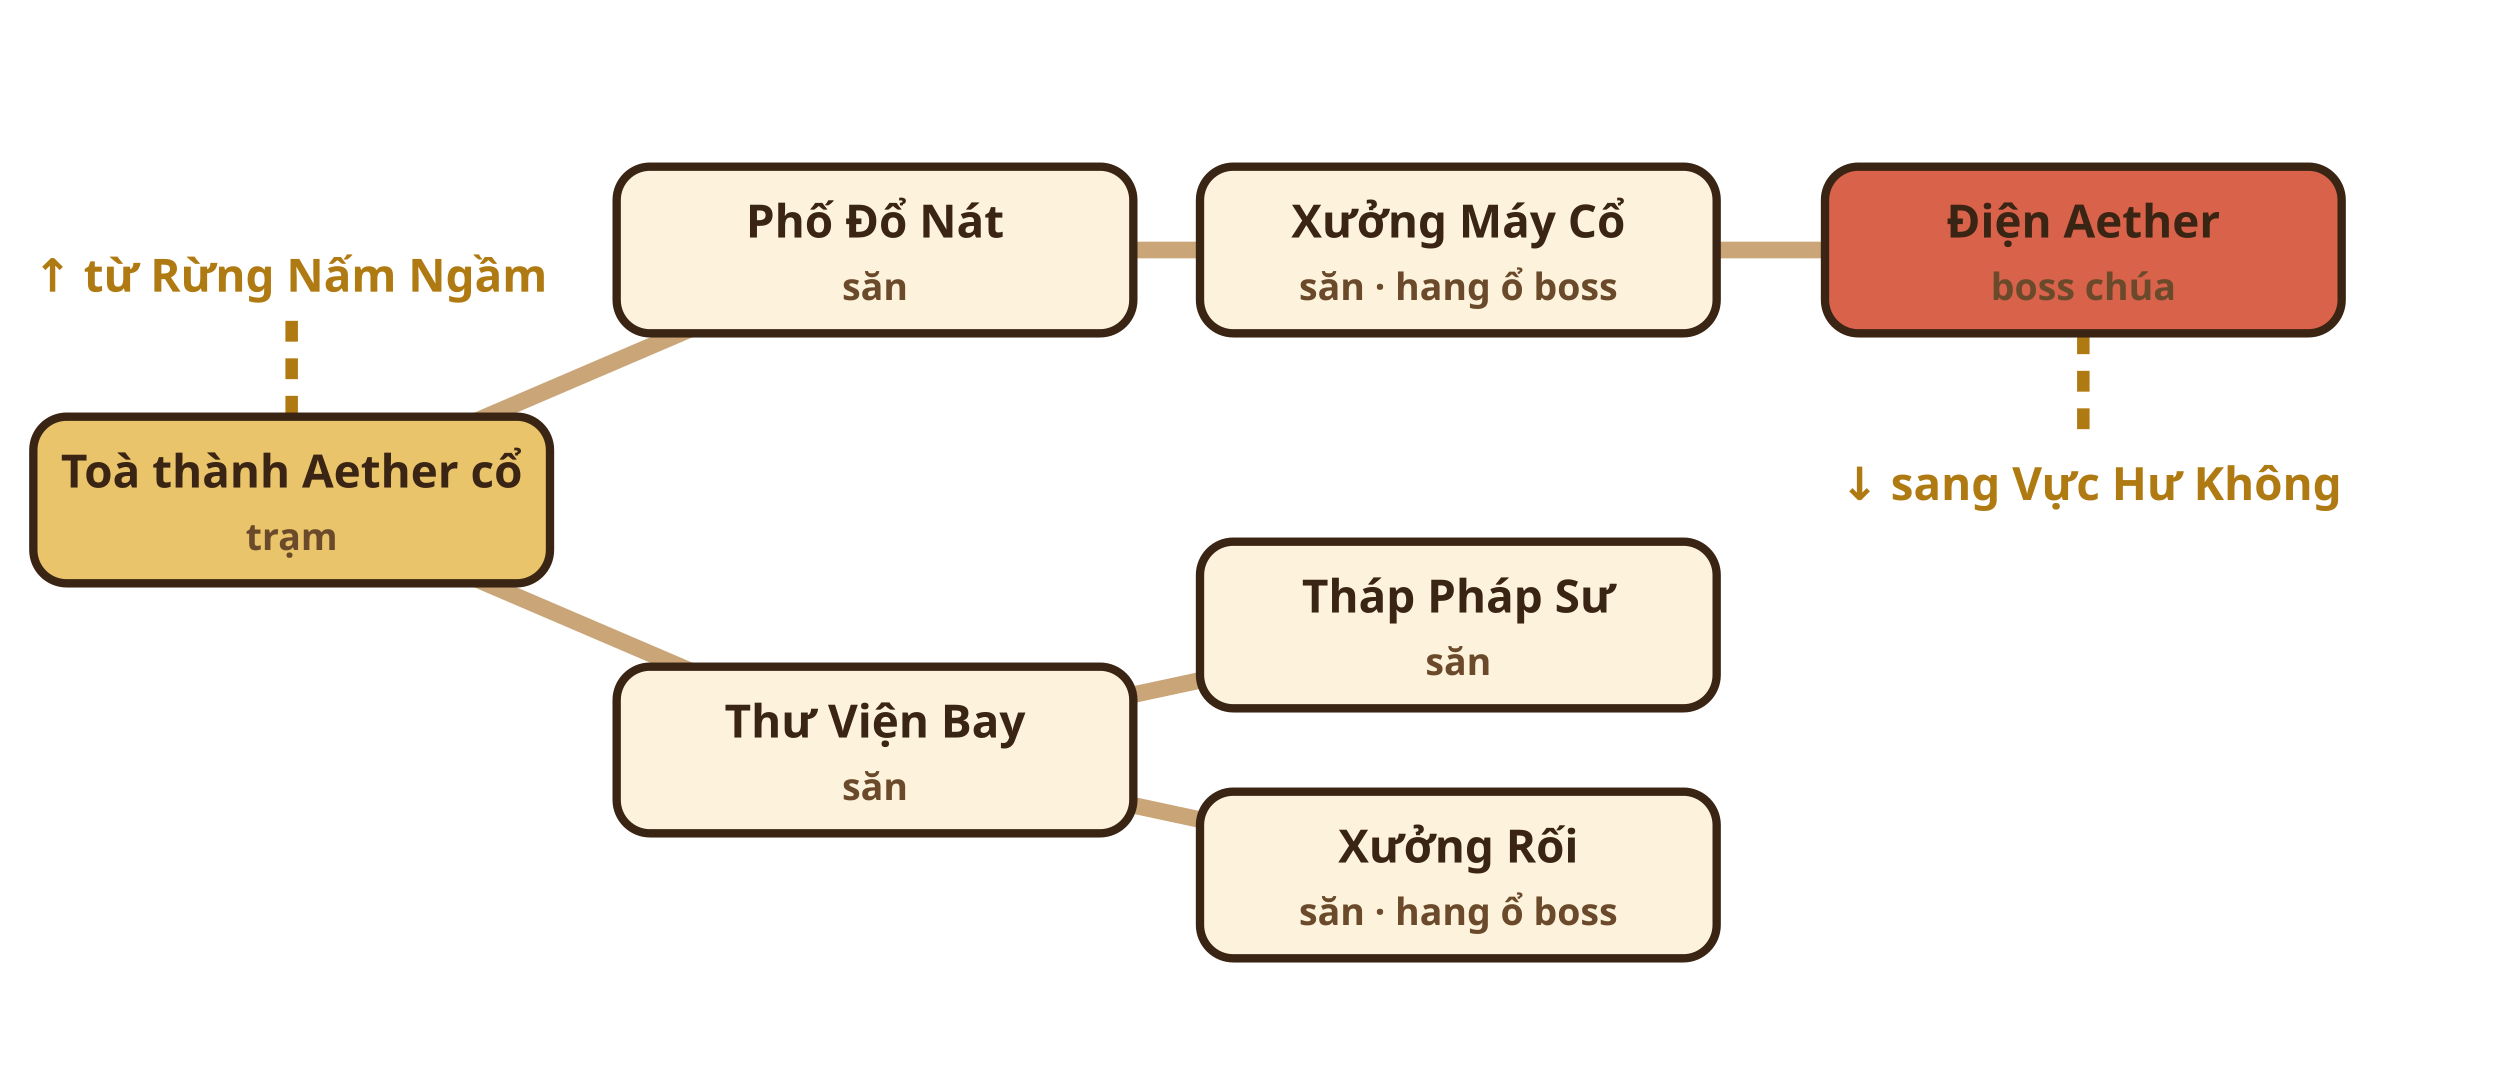
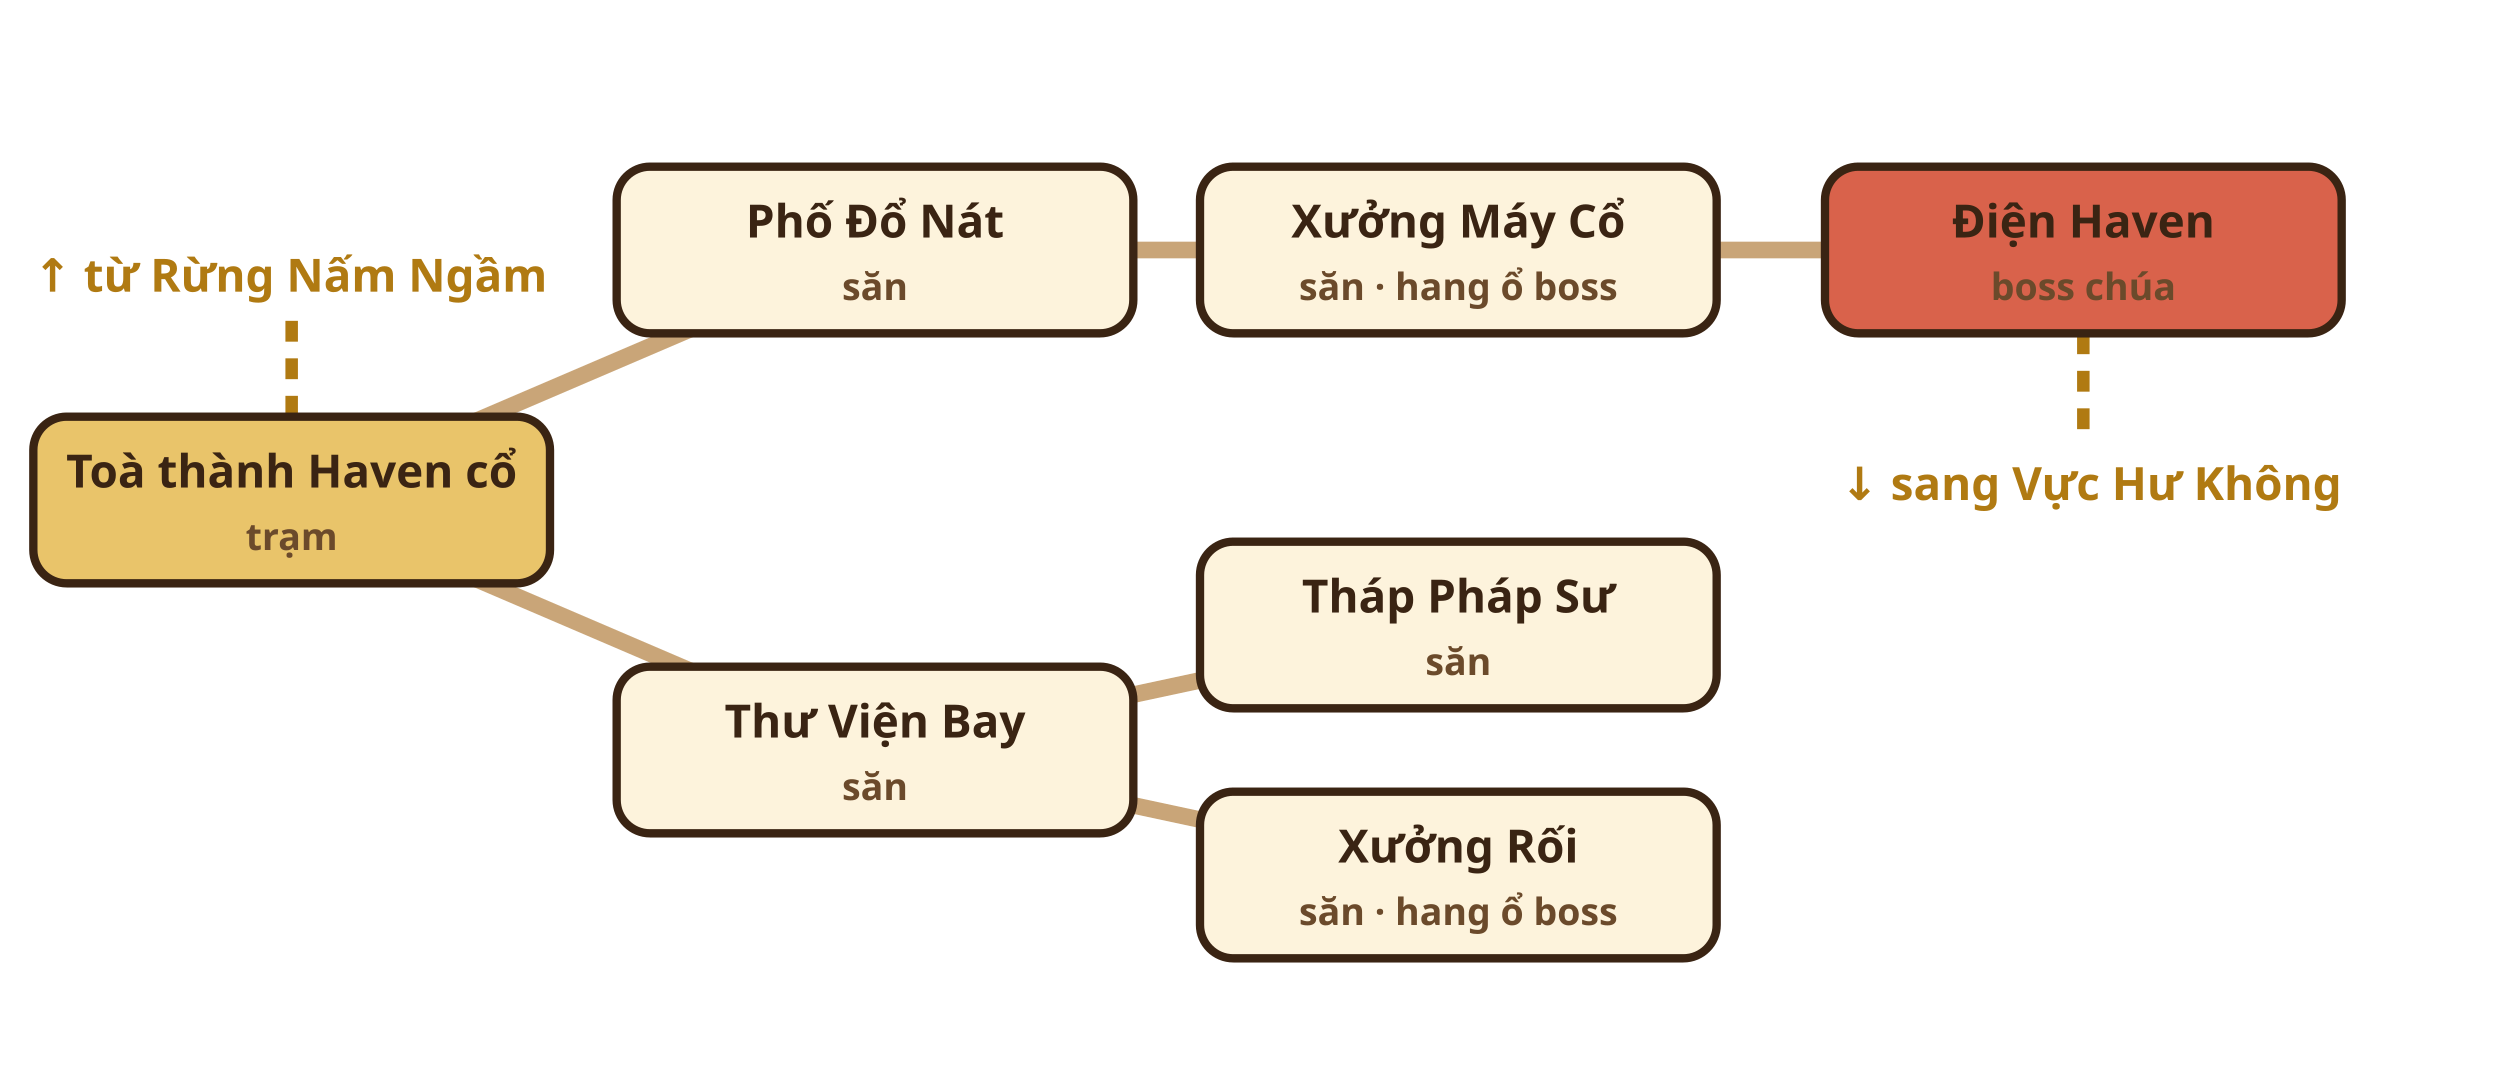
<svg xmlns="http://www.w3.org/2000/svg" viewBox="0 0 600 260" role="img" aria-label="Sơ đồ vùng 9">
  <line x1="70" y1="120" x2="210" y2="60" stroke="#c9a578" stroke-width="4" stroke-linecap="round" />
  <line x1="210" y1="60" x2="350" y2="60" stroke="#c9a578" stroke-width="4" stroke-linecap="round" />
  <line x1="350" y1="60" x2="500" y2="60" stroke="#c9a578" stroke-width="4" stroke-linecap="round" />
  <line x1="70" y1="120" x2="210" y2="180" stroke="#c9a578" stroke-width="4" stroke-linecap="round" />
  <line x1="210" y1="180" x2="350" y2="150" stroke="#c9a578" stroke-width="4" stroke-linecap="round" />
  <line x1="210" y1="180" x2="350" y2="210" stroke="#c9a578" stroke-width="4" stroke-linecap="round" />
  <line x1="70" y1="100" x2="70" y2="76" stroke="#b07a12" stroke-width="3" stroke-dasharray="5 4" />
  <text x="8" y="70" font-size="11" font-weight="800" fill="#b07a12" text-anchor="start" font-family="Nunito, sans-serif">↑ từ Rừng Nấm Ngầm</text>
  <line x1="500" y1="80" x2="500" y2="104" stroke="#b07a12" stroke-width="3" stroke-dasharray="5 4" />
  <text x="562" y="120" font-size="11" font-weight="800" fill="#b07a12" text-anchor="end" font-family="Nunito, sans-serif">↓ sang Vực Hư Không</text>
  <rect x="8" y="100" width="124" height="40" rx="8" fill="#e9c46a" stroke="#3a2413" stroke-width="2" />
-   <text x="70" y="117" font-size="11" font-weight="800" fill="#3a2413" text-anchor="middle" font-family="Nunito, sans-serif">Toà thành Aether cổ</text>
+   <text x="70" y="117" font-size="11" font-weight="800" fill="#3a2413" text-anchor="middle" font-family="Nunito, sans-serif">Toà thành Haven cổ</text>
  <text x="70" y="132" font-size="9" font-weight="700" fill="#6b4a2b" text-anchor="middle" font-family="Nunito, sans-serif">trạm</text>
  <rect x="148" y="40" width="124" height="40" rx="8" fill="#fdf3dc" stroke="#3a2413" stroke-width="2" />
  <text x="210" y="57" font-size="11" font-weight="800" fill="#3a2413" text-anchor="middle" font-family="Nunito, sans-serif">Phố Đổ Nát</text>
  <text x="210" y="72" font-size="9" font-weight="700" fill="#6b4a2b" text-anchor="middle" font-family="Nunito, sans-serif">săn</text>
  <rect x="288" y="40" width="124" height="40" rx="8" fill="#fdf3dc" stroke="#3a2413" stroke-width="2" />
  <text x="350" y="57" font-size="11" font-weight="800" fill="#3a2413" text-anchor="middle" font-family="Nunito, sans-serif">Xưởng Máy Cổ</text>
  <text x="350" y="72" font-size="9" font-weight="700" fill="#6b4a2b" text-anchor="middle" font-family="Nunito, sans-serif">săn · hang ổ boss</text>
  <rect x="148" y="160" width="124" height="40" rx="8" fill="#fdf3dc" stroke="#3a2413" stroke-width="2" />
  <text x="210" y="177" font-size="11" font-weight="800" fill="#3a2413" text-anchor="middle" font-family="Nunito, sans-serif">Thư Viện Bay</text>
  <text x="210" y="192" font-size="9" font-weight="700" fill="#6b4a2b" text-anchor="middle" font-family="Nunito, sans-serif">săn</text>
  <rect x="288" y="130" width="124" height="40" rx="8" fill="#fdf3dc" stroke="#3a2413" stroke-width="2" />
  <text x="350" y="147" font-size="11" font-weight="800" fill="#3a2413" text-anchor="middle" font-family="Nunito, sans-serif">Tháp Pháp Sư</text>
  <text x="350" y="162" font-size="9" font-weight="700" fill="#6b4a2b" text-anchor="middle" font-family="Nunito, sans-serif">săn</text>
  <rect x="288" y="190" width="124" height="40" rx="8" fill="#fdf3dc" stroke="#3a2413" stroke-width="2" />
  <text x="350" y="207" font-size="11" font-weight="800" fill="#3a2413" text-anchor="middle" font-family="Nunito, sans-serif">Xưởng Rối</text>
  <text x="350" y="222" font-size="9" font-weight="700" fill="#6b4a2b" text-anchor="middle" font-family="Nunito, sans-serif">săn · hang ổ boss</text>
  <rect x="438" y="40" width="124" height="40" rx="8" fill="#d9624b" stroke="#3a2413" stroke-width="2" />
-   <text x="500" y="57" font-size="11" font-weight="800" fill="#3a2413" text-anchor="middle" font-family="Nunito, sans-serif">Điện Aether</text>
+   <text x="500" y="57" font-size="11" font-weight="800" fill="#3a2413" text-anchor="middle" font-family="Nunito, sans-serif">Điện Haven</text>
  <text x="500" y="72" font-size="9" font-weight="700" fill="#6b4a2b" text-anchor="middle" font-family="Nunito, sans-serif">boss chúa</text>
</svg>
